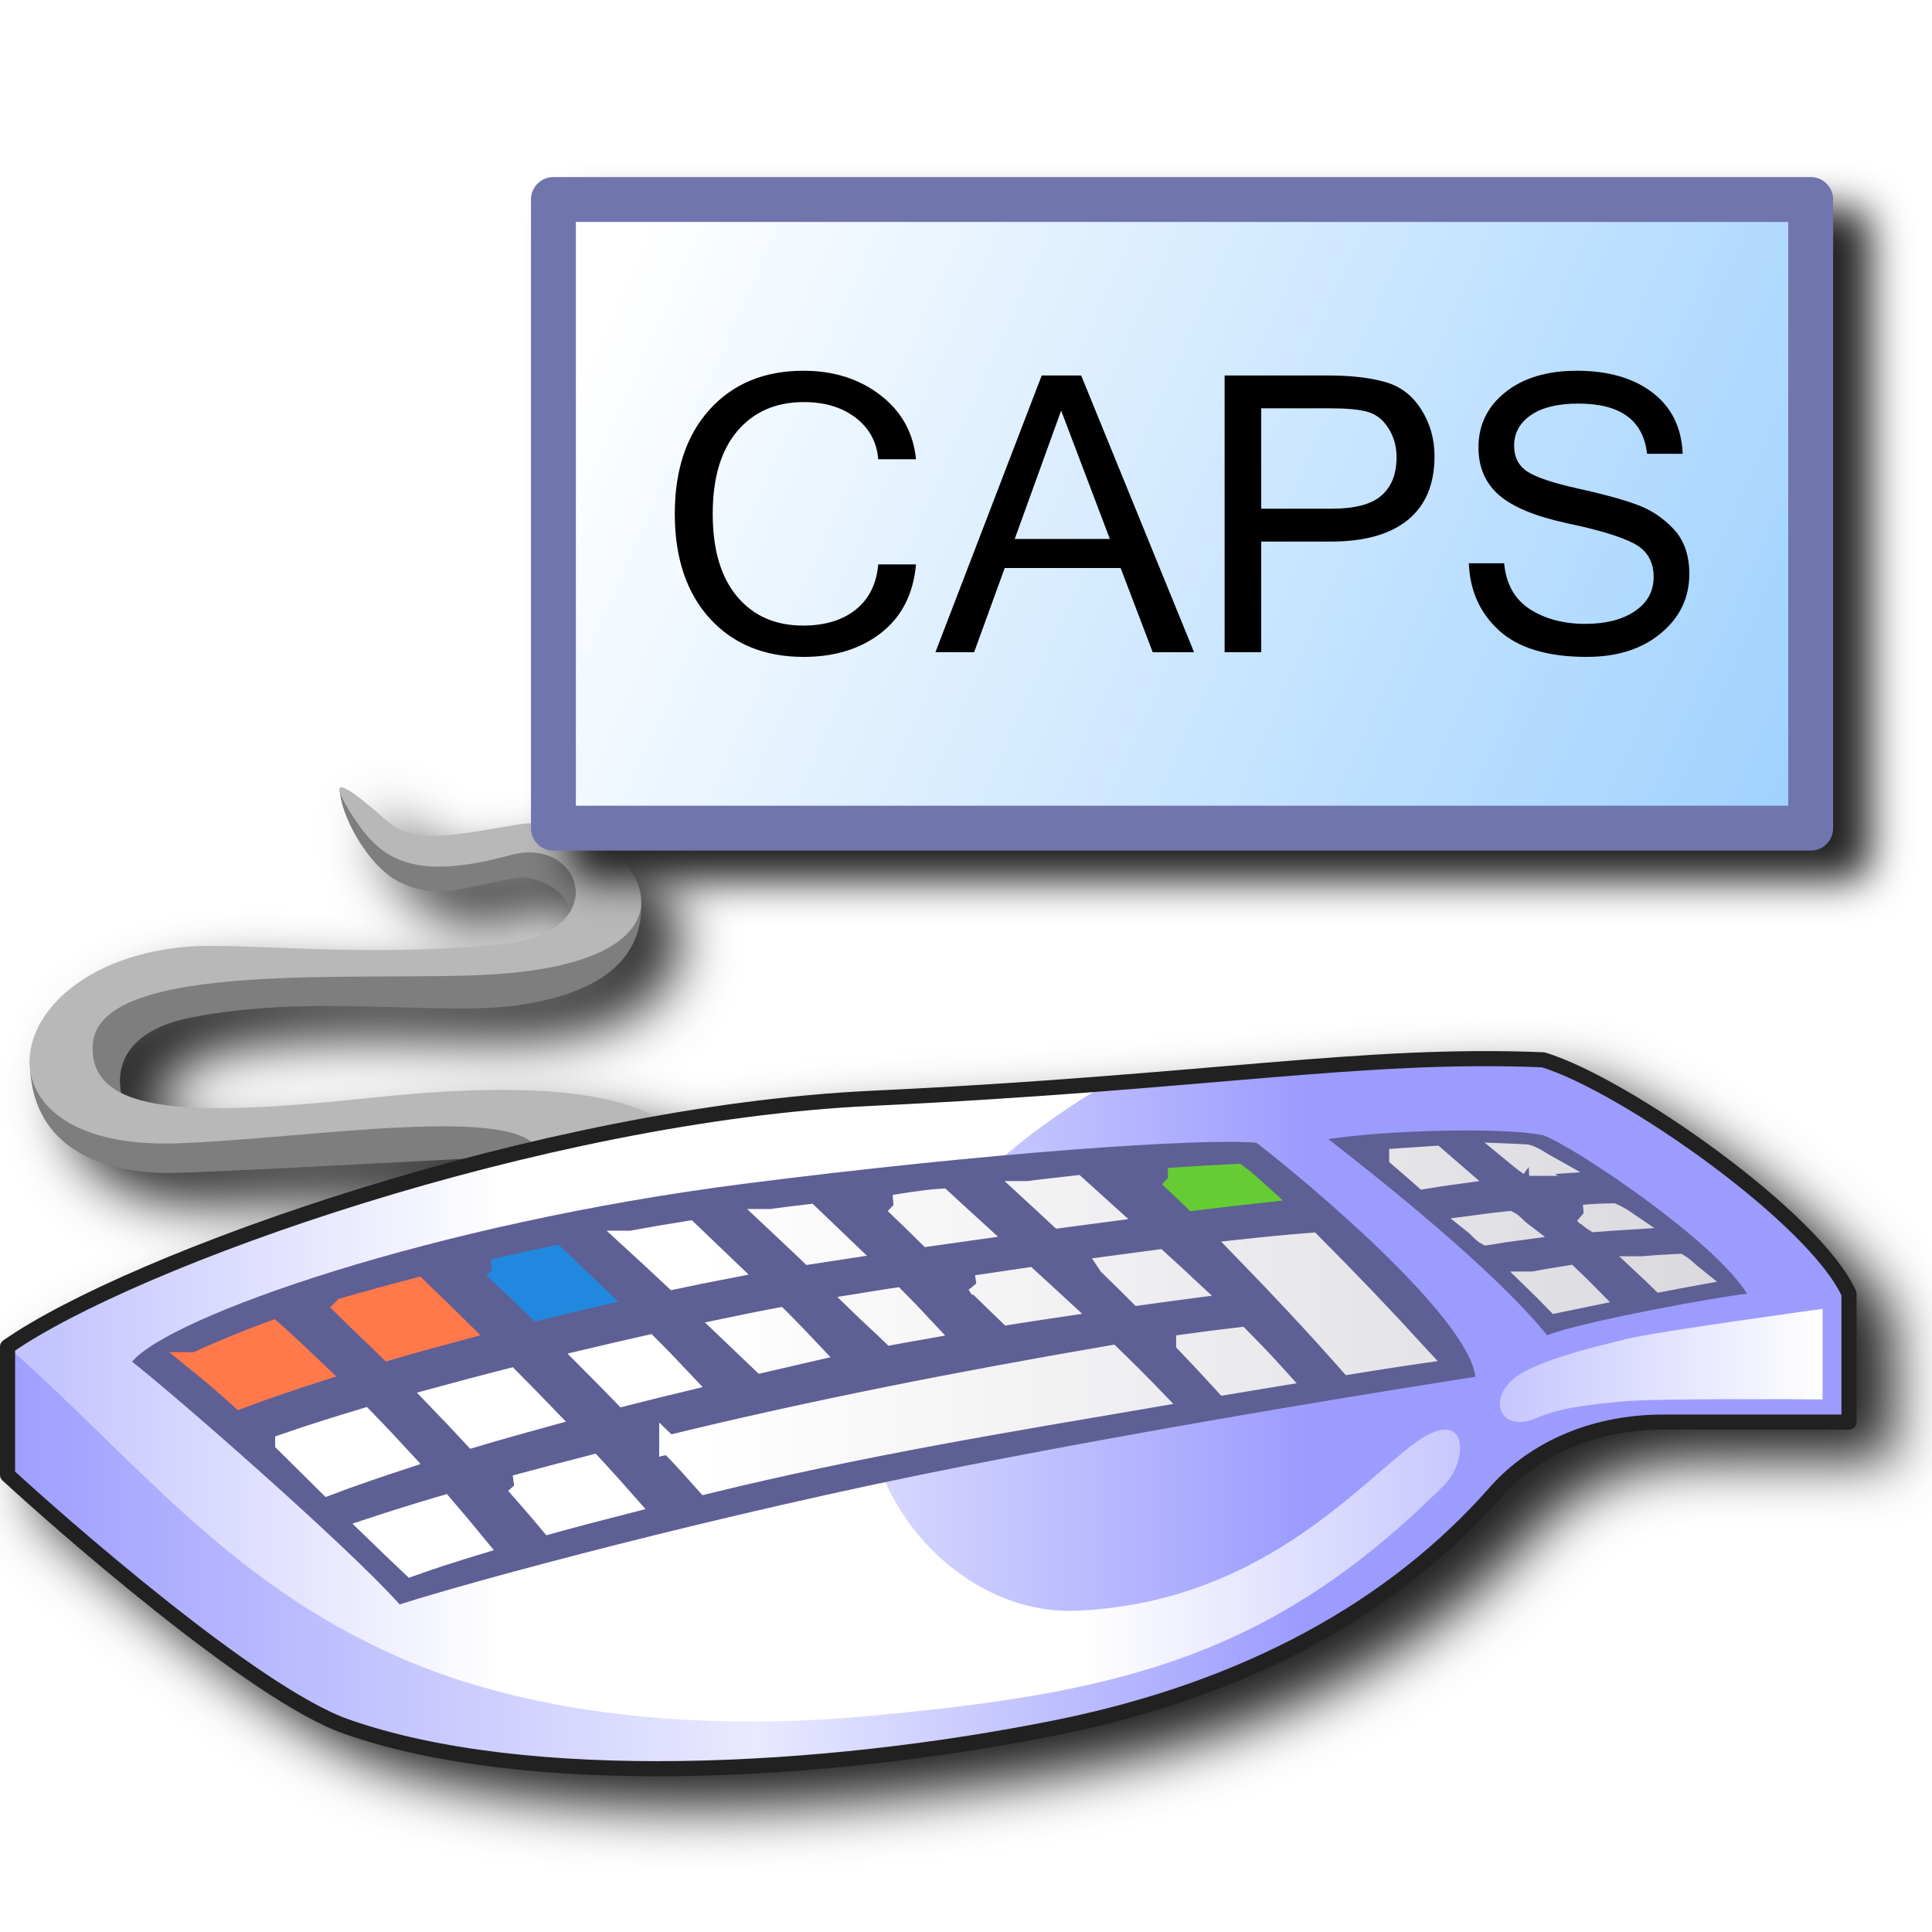
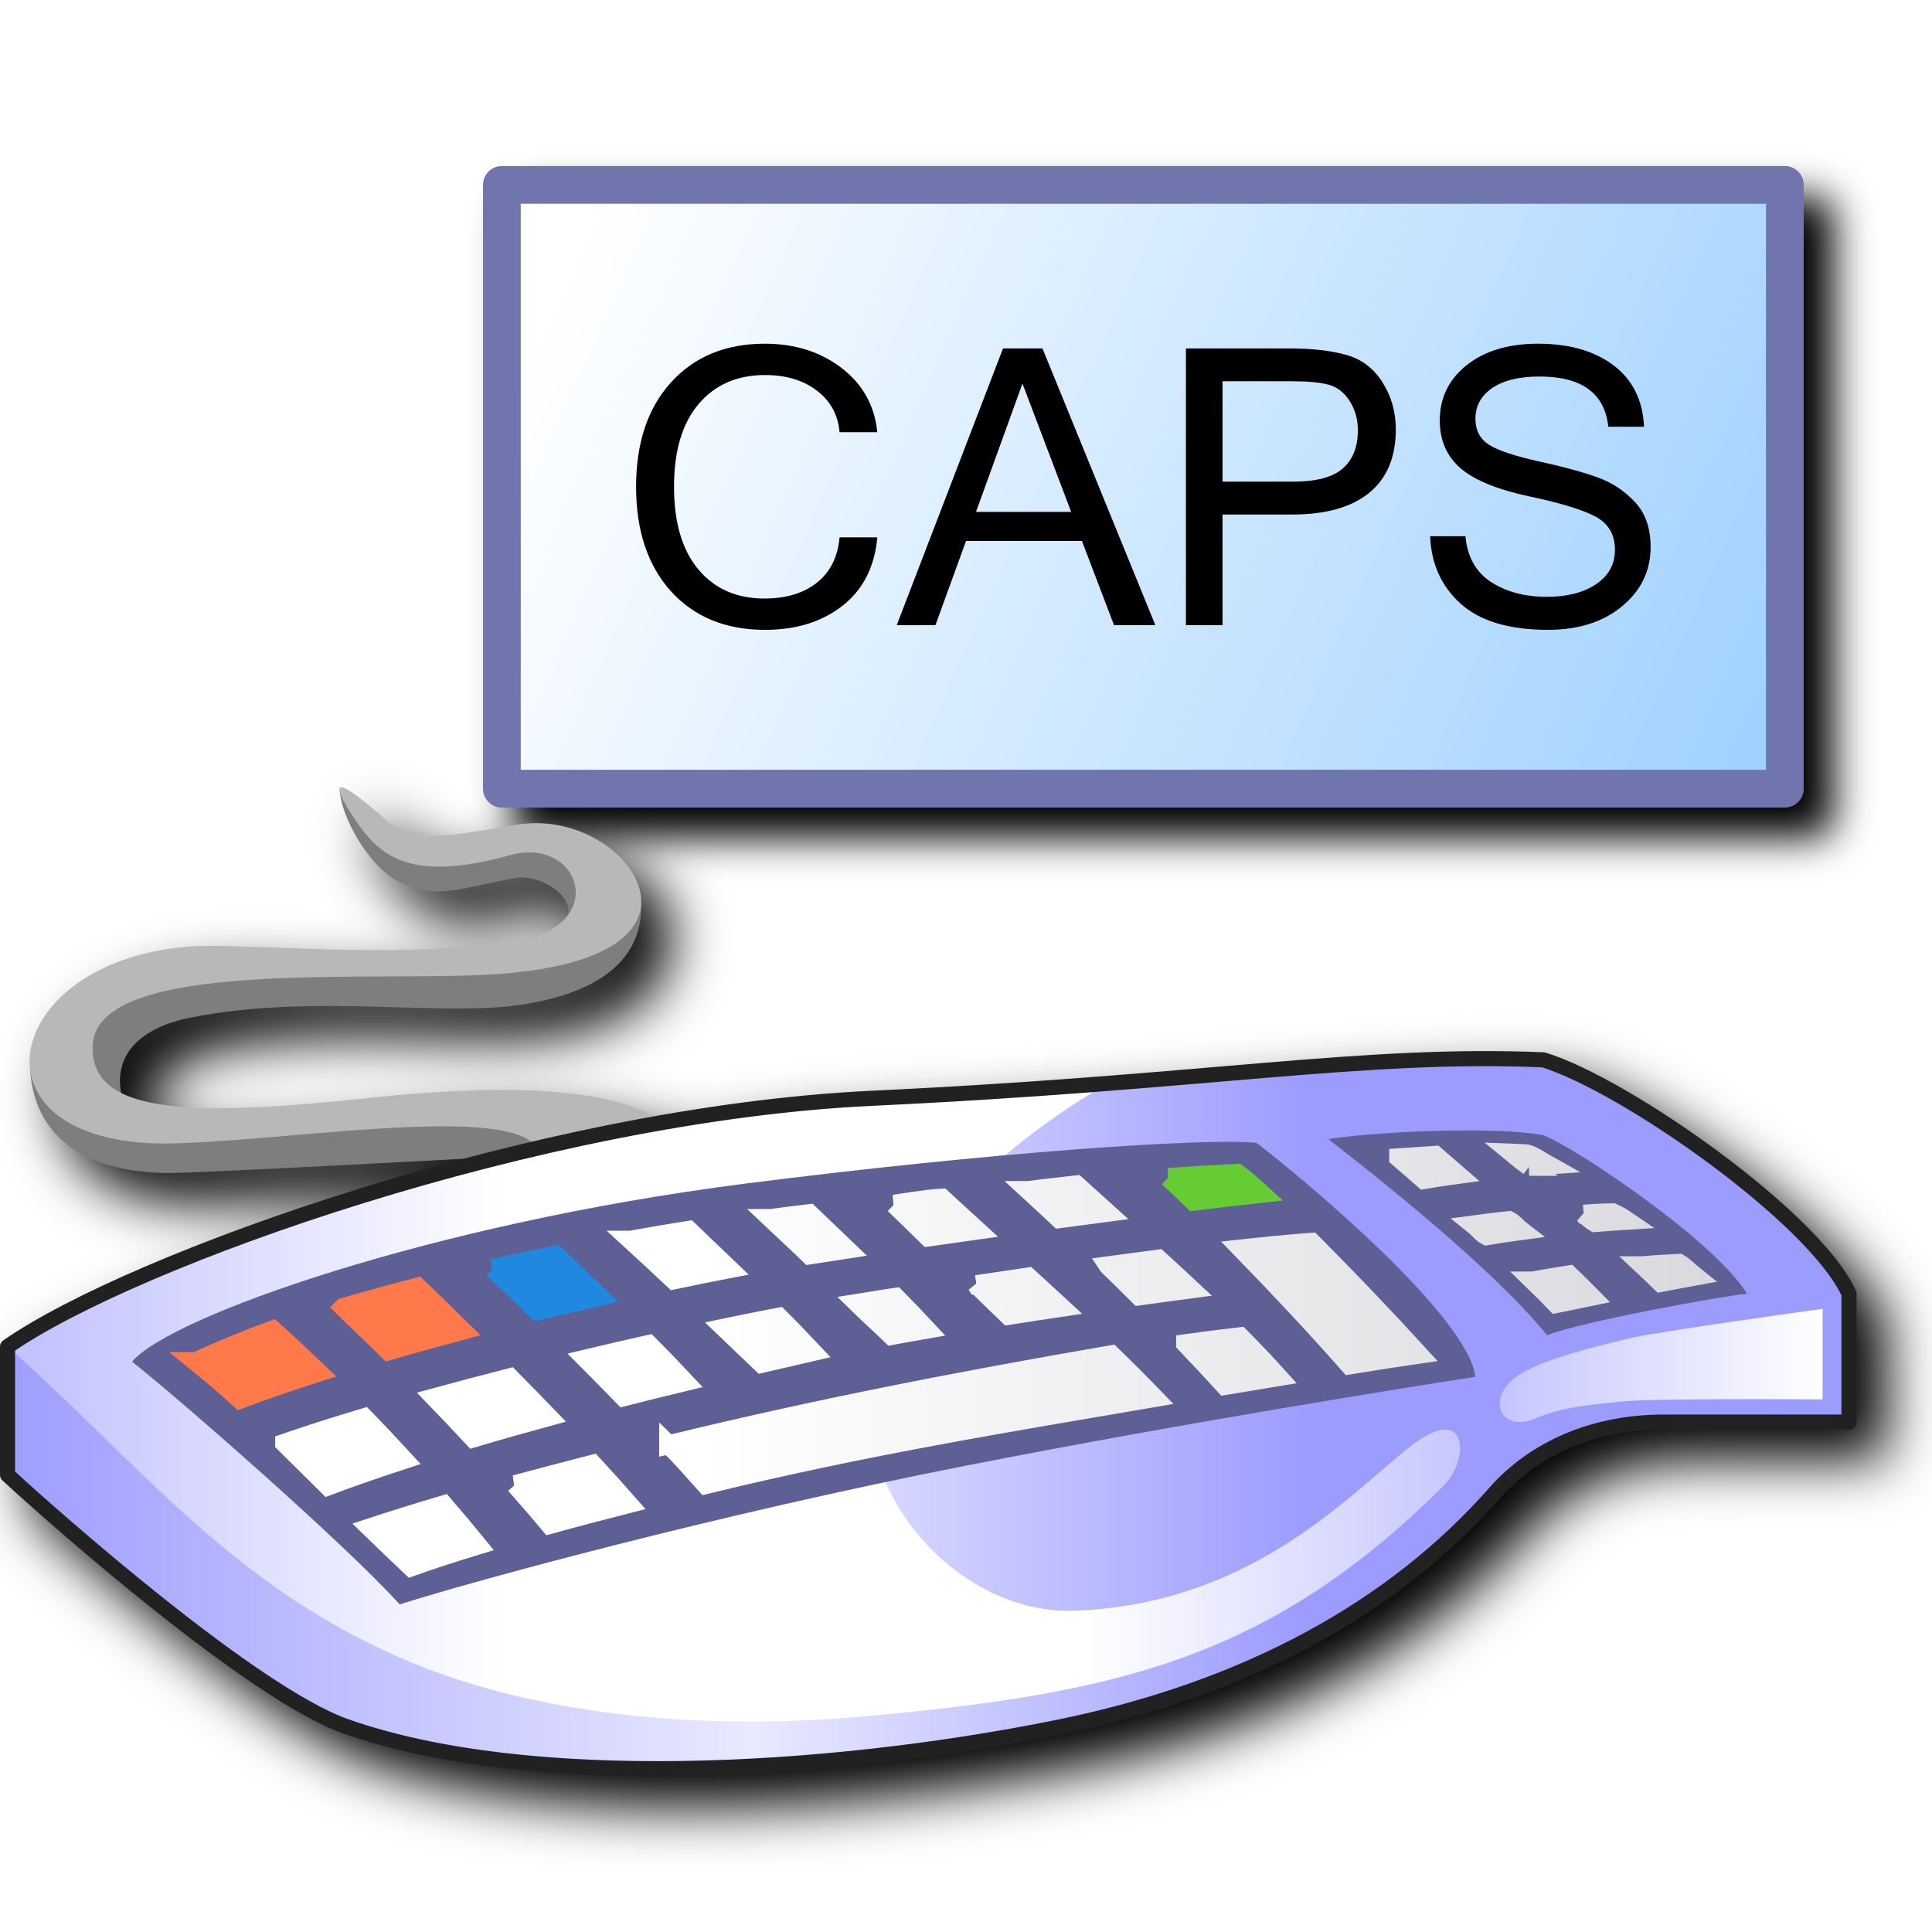
<svg xmlns="http://www.w3.org/2000/svg" xmlns:xlink="http://www.w3.org/1999/xlink" width="256" height="256" viewBox="0 0 256 256" version="1.1" id="svg8">
  <defs id="defs2">
    <linearGradient id="linearGradient31452">
      <stop style="stop-color:#a1d2ff;stop-opacity:1" offset="0" id="stop31448" />
      <stop style="stop-color:#ffffff;stop-opacity:1" offset="1" id="stop31450" />
    </linearGradient>
    <linearGradient id="linearGradient1207">
      <stop id="stop1203" offset="0" style="stop-color:#ffffff;stop-opacity:1" />
      <stop id="stop1205" offset="1" style="stop-color:#d9d9de;stop-opacity:1" />
    </linearGradient>
    <linearGradient id="linearGradient1177">
      <stop id="stop1173" offset="0" style="stop-color:#c3c3ff;stop-opacity:1" />
      <stop style="stop-color:#ffffff;stop-opacity:1" offset="0.26" id="stop1183" />
      <stop id="stop1201" offset="0.586" style="stop-color:#ffffff;stop-opacity:1" />
      <stop id="stop1199" offset="0.813" style="stop-color:#c3c3ff;stop-opacity:1" />
      <stop id="stop1175" offset="1" style="stop-color:#ffffff;stop-opacity:1" />
    </linearGradient>
    <linearGradient id="linearGradient1166">
      <stop id="stop1162" offset="0" style="stop-color:#9f9fff;stop-opacity:1" />
      <stop style="stop-color:#e9e9ff;stop-opacity:1" offset="0.4" id="stop1170" />
      <stop id="stop1217" offset="0.7" style="stop-color:#9c9cff;stop-opacity:1" />
      <stop id="stop1164" offset="1" style="stop-color:#9c9cff;stop-opacity:1" />
    </linearGradient>
    <linearGradient gradientUnits="userSpaceOnUse" y2="137.218" x2="261.068" y1="137.218" x1="17.527" id="linearGradient1168" xlink:href="#linearGradient1166" />
    <linearGradient gradientUnits="userSpaceOnUse" y2="136.339" x2="244" y1="136.339" x1="7.474" id="linearGradient1179" xlink:href="#linearGradient1177" />
    <linearGradient gradientTransform="translate(12.56771)" gradientUnits="userSpaceOnUse" y2="130.782" x2="229.576" y1="130.919" x1="94.996" id="linearGradient1209" xlink:href="#linearGradient1207" />
    <linearGradient gradientUnits="userSpaceOnUse" y2="130.782" x2="242.144" y1="130.919" x1="107.563" id="linearGradient1228" xlink:href="#linearGradient1207" />
-     <filter height="1.138" y="-0.069" width="1.074" x="-0.037" id="filter2665" style="color-interpolation-filters:sRGB">
-       <feGaussianBlur id="feGaussianBlur2667" stdDeviation="3.771" />
-     </filter>
    <linearGradient gradientTransform="matrix(5.0438815e-5,-0.00757308,-0.01201372,7.5053475e-4,-56.75039,33.69924)" gradientUnits="userSpaceOnUse" id="gradient4-5-3" spreadMethod="pad" x1="-819.2" x2="819.2">
      <stop offset="0.0" stop-color="#9999ff" id="stop210830-3-6" />
      <stop offset="1.0" stop-color="#666699" id="stop210832-5-7" />
    </linearGradient>
    <linearGradient gradientTransform="matrix(0.03606497,0.00208368,-0.00132339,-0.01034345,-47.80114,3.421483)" gradientUnits="userSpaceOnUse" id="gradient0-3-5" spreadMethod="pad" x1="-819.2" x2="819.2">
      <stop offset="0.0" stop-color="#cccccc" id="stop210806-6-3" />
      <stop offset="1.0" stop-color="#ffffff" id="stop210808-7-5" />
    </linearGradient>
    <linearGradient gradientTransform="matrix(0.00735177,0.00756672,0.00517651,-0.00586927,-54.56287,28.25959)" gradientUnits="userSpaceOnUse" id="gradient1-6-6" spreadMethod="pad" x1="-819.2" x2="819.2">
      <stop offset="0.0" stop-color="#ffffff" id="stop210811-2-2" />
      <stop offset="0.424" stop-color="#ccccff" id="stop210813-9-9" />
      <stop offset="1.0" stop-color="#9999cc" id="stop210815-1-1" />
    </linearGradient>
    <linearGradient gradientTransform="matrix(0.00540906,-2.8934404e-4,-5.8748674e-5,-0.00210673,-54.53643,25.89655)" gradientUnits="userSpaceOnUse" id="gradient2-2-2" spreadMethod="pad" x1="-819.2" x2="819.2">
      <stop offset="0.0" stop-color="#ffffff" id="stop210818-7-7" />
      <stop offset="1.0" stop-color="#ccccff" id="stop210820-0-0" />
    </linearGradient>
    <linearGradient gradientTransform="matrix(4.5239205e-4,-0.00364456,-0.00130967,-5.5815783e-5,-51.88014,35.88726)" gradientUnits="userSpaceOnUse" id="gradient3-9-9" spreadMethod="pad" x1="-819.2" x2="819.2">
      <stop offset="0.0" stop-color="#ffcc66" id="stop210823-3-3" />
      <stop offset="0.749" stop-color="#ffff99" id="stop210825-6-6" />
      <stop offset="1.0" stop-color="#9999ff" id="stop210827-0-0" />
    </linearGradient>
    <linearGradient gradientTransform="matrix(0.00450232,0.00472216,0.00273049,-0.00307711,-55.5592,28.40279)" gradientUnits="userSpaceOnUse" id="gradient5-6-6" spreadMethod="pad" x1="-819.2" x2="819.2">
      <stop offset="0.0" stop-color="#9999cc" id="stop210835-2-2" />
      <stop offset="0.235" stop-color="#9999cc" id="stop210837-6-6" />
      <stop offset="1.0" stop-color="#6666cc" id="stop210839-1-1" />
    </linearGradient>
    <linearGradient gradientTransform="matrix(0.00677552,-4.0439731e-4,5.4838153e-5,-0.00244847,-55.44586,27.77635)" gradientUnits="userSpaceOnUse" id="gradient6-8-8" spreadMethod="pad" x1="-819.2" x2="819.2">
      <stop offset="0.0" stop-color="#ffffff" id="stop210842-7-7" />
      <stop offset="1.0" stop-color="#ccccff" id="stop210844-9-9" />
    </linearGradient>
    <linearGradient gradientTransform="matrix(0.00170576,-0.00284847,-0.00170918,-0.00113734,-53.07158,40.89901)" gradientUnits="userSpaceOnUse" id="gradient7-2-2" spreadMethod="pad" x1="-819.2" x2="819.2">
      <stop offset="0.0" stop-color="#ffff99" id="stop210847-0-0" />
      <stop offset="0.447" stop-color="#ffcc66" id="stop210849-2-2" />
      <stop offset="1.0" stop-color="#996600" id="stop210851-3-3" />
    </linearGradient>
    <linearGradient gradientTransform="matrix(0.00364749,0.00386879,0.00216157,-0.00250722,-54.82088,26.18149)" gradientUnits="userSpaceOnUse" id="gradient8-7-7" spreadMethod="pad" x1="-819.2" x2="819.2">
      <stop offset="0.0" stop-color="#9999cc" id="stop210854-5-5" />
      <stop offset="0.235" stop-color="#9999cc" id="stop210856-9-9" />
      <stop offset="1.0" stop-color="#6666cc" id="stop210858-2-2" />
    </linearGradient>
    <linearGradient gradientTransform="matrix(3.9559864e-4,-0.00347369,-0.00204994,-1.1212038e-4,-62.47328,33.22016)" gradientUnits="userSpaceOnUse" id="gradient9-2-2" spreadMethod="pad" x1="-819.2" x2="819.2">
      <stop offset="0.0" stop-color="#ffcc66" id="stop210861-8-8" />
      <stop offset="0.749" stop-color="#ffff99" id="stop210863-9-9" />
      <stop offset="1.0" stop-color="#9999ff" id="stop210865-7-7" />
    </linearGradient>
    <linearGradient gradientTransform="matrix(-5.9726305e-5,-0.00324554,-0.00193586,1.1554209e-4,-63.92103,38.14673)" gradientUnits="userSpaceOnUse" id="gradient10-3-3" spreadMethod="pad" x1="-819.2" x2="819.2">
      <stop offset="0.0" stop-color="#ffff99" id="stop210868-6-6" />
      <stop offset="0.447" stop-color="#ffcc66" id="stop210870-1-1" />
      <stop offset="1.0" stop-color="#996600" id="stop210872-2-2" />
    </linearGradient>
-     <linearGradient xlink:href="#linearGradient31452" id="linearGradient31454" x1="254.71" y1="126.08" x2="125.27" y2="68.308" gradientUnits="userSpaceOnUse" gradientTransform="matrix(1.189972,0,0,1.189972,-50.31445,-45.52254)" />
-     <filter style="color-interpolation-filters:sRGB" id="filter57789" x="-0.036" y="-0.07" width="1.073" height="1.141">
-       <feGaussianBlur stdDeviation="2.618" id="feGaussianBlur57791" />
+     <linearGradient xlink:href="#linearGradient31452" id="linearGradient31454" x1="254.71" y1="126.08" x2="125.27" y2="68.308" gradientUnits="userSpaceOnUse" gradientTransform="matrix(1.189972,0,0,1.189972,-61.29778,-47.45806)" />
+     <filter style="color-interpolation-filters:sRGB" id="filter2177" x="-0.036" y="-0.073" width="1.071" height="1.147">
+       <feGaussianBlur stdDeviation="2.6" id="feGaussianBlur2179" />
+     </filter>
+     <filter style="color-interpolation-filters:sRGB" id="filter2181" x="-0.037" y="-0.069" width="1.074" height="1.138">
+       <feGaussianBlur stdDeviation="3.771" id="feGaussianBlur2183" />
    </filter>
  </defs>
  <g id="layer1" transform="translate(-12.56771)">
-     <path d="m 62.718,108.326 c -0.221,0.043 -0.24,0.303 -0.1,0.734 0.347,3.465 3.856,9.818 7.863,11.803 5.077,2.514 8.566,0.649 15.488,-0.555 2.492,-0.433 7.162,1.693 6.92,4.832 -1.346,1.901 -4.171,3.511 -8.932,3.99 -17.89,1.8 -34.391,-0.248 -41.391,0.301 -14.022,1.1 -21.674,9.15 -21.02,16.023 0.479,10.232 8.812,13.977 18.52,13.977 3.782,0 35.314,-1.696 38.93,-1.891 -4.707,1.246 -9.322,2.569 -13.777,3.949 -21.135,6.548 -38.77,14.229 -47.225,20.121 a 1,1 0 0 0 -0.428,0.82 v 17 a 1,1 0 0 0 0.32,0.734 c 3.272,3.02 11.424,10.276 20.314,17.338 8.89,7.062 18.414,13.917 24.842,16.186 24.401,8.611 63.705,6.434 94.617,0.221 25.63,-5.151 45.283,-16.146 58.768,-31.475 4.299,-4.887 11.514,-9.004 21.639,-9.004 h 24.5 a 1,1 0 0 0 1,-1 v -17 a 1,1 0 0 0 -0.088,-0.41 c -2.445,-5.433 -9.897,-12.256 -18.152,-18.379 -8.255,-6.123 -17.233,-11.399 -22.965,-13.166 a 1,1 0 0 0 -0.254,-0.045 c -24.134,-1.006 -44.634,3.003 -89.004,5.096 -9.353,0.441 -19.135,1.658 -28.906,3.402 -6.793,-3.767 -19.92,-4.329 -37.131,-2.498 -16.043,1.707 -27.78,2.246 -33.438,-0.607 -0.844,-4.421 1.639,-8.499 9.275,-10.006 16.569,-3.269 33.613,0.034 44.24,-1.762 7.888,-1.333 15.422,-4.625 15.422,-13.125 l -0.061,0.014 c 0.015,-0.179 0.035,-0.357 0.033,-0.535 -0.071,-5.541 -7.986,-11.579 -16.586,-10.117 -9.879,1.679 -13.721,2.488 -17.416,-0.781 -3.471,-3.071 -5.263,-4.294 -5.82,-4.186 z" style="fill:#212121;fill-opacity:1;stroke:none;stroke-width:1px;stroke-linecap:butt;stroke-linejoin:miter;stroke-opacity:1;filter:url(#filter2665)" id="path2579" />
+     <path id="path1897" style="color:#000000;fill:#000000;fill-opacity:1;fill-rule:evenodd;stroke-width:5;stroke-linecap:round;stroke-linejoin:round;-inkscape-stroke:none;filter:url(#filter2177)" d="m 83.068,26 a 2.5,2.5 0 0 0 -2.5,2.5 v 80 a 2.5,2.5 0 0 0 2.5,2.5 H 253.068 a 2.5,2.5 0 0 0 2.5,-2.5 v -80 a 2.5,2.5 0 0 0 -2.5,-2.5 z" />
+     <path d="m 61.718,108.326 c -0.221,0.043 -0.24,0.303 -0.1,0.734 0.347,3.465 3.856,9.818 7.863,11.803 5.077,2.514 8.566,0.649 15.488,-0.555 2.492,-0.433 7.162,1.693 6.92,4.832 -1.346,1.901 -4.171,3.511 -8.932,3.99 -17.89,1.8 -34.391,-0.248 -41.391,0.301 -14.022,1.1 -21.674,9.15 -21.02,16.023 0.479,10.232 8.812,13.977 18.52,13.977 3.782,0 35.314,-1.696 38.93,-1.891 -4.707,1.246 -9.322,2.569 -13.777,3.949 -21.135,6.548 -38.77,14.229 -47.225,20.121 a 1,1 0 0 0 -0.428,0.82 v 17 a 1,1 0 0 0 0.32,0.734 c 3.272,3.02 11.424,10.276 20.314,17.338 8.89,7.062 18.414,13.917 24.842,16.186 24.401,8.611 63.705,6.434 94.617,0.221 25.63,-5.151 45.283,-16.146 58.768,-31.475 4.299,-4.887 11.514,-9.004 21.639,-9.004 h 24.5 a 1,1 0 0 0 1,-1 v -17 a 1,1 0 0 0 -0.088,-0.41 c -2.445,-5.433 -9.897,-12.256 -18.152,-18.379 -8.255,-6.123 -17.233,-11.399 -22.965,-13.166 a 1,1 0 0 0 -0.254,-0.045 c -24.134,-1.006 -44.634,3.003 -89.004,5.096 -9.353,0.441 -19.135,1.658 -28.906,3.402 -6.793,-3.767 -19.92,-4.329 -37.131,-2.498 -16.043,1.707 -27.78,2.246 -33.438,-0.607 -0.844,-4.421 1.639,-8.499 9.275,-10.006 16.569,-3.269 33.613,0.034 44.24,-1.762 7.888,-1.333 15.422,-4.625 15.422,-13.125 l -0.061,0.014 c 0.015,-0.179 0.035,-0.357 0.033,-0.535 -0.071,-5.541 -7.986,-11.579 -16.586,-10.117 -9.879,1.679 -13.721,2.488 -17.416,-0.781 -3.471,-3.071 -5.263,-4.294 -5.82,-4.186 z" style="fill:#000000;fill-opacity:1;stroke:none;stroke-width:1px;stroke-linecap:butt;stroke-linejoin:miter;stroke-opacity:1;filter:url(#filter2181)" id="path2579" />
    <g transform="translate(-2.5,49.43161)" id="g2577">
      <path style="opacity:1;fill:#7e7e7e;fill-opacity:1;stroke:none;stroke-width:1px;stroke-linecap:butt;stroke-linejoin:miter;stroke-opacity:1" d="M 19.025,91.083 C 19.025,102.028 27.568,106 37.568,106 c 4,0 41,-2 41,-2 l 8,-1.5 3.5,-2.5 -13.5,-2 -18,1 -24,2 z" id="path1160" />
      <path style="opacity:1;fill:#7e7e7e;fill-opacity:1;stroke:none;stroke-width:1px;stroke-linecap:butt;stroke-linejoin:miter;stroke-opacity:1" d="M 31.568,97 C 29.751,91.99 31.85,87.074 40.406,85.386 56.975,82.118 74.019,85.421 84.647,83.625 92.535,82.292 100.068,79 100.068,70.5 l -6.5,1.5 -8,5.5 -22,0.5 h -26 l -14,8 2,9 z" id="path1158" />
      <path style="fill:url(#linearGradient1168);fill-opacity:1;stroke:none;stroke-width:2;stroke-linecap:butt;stroke-linejoin:round;stroke-miterlimit:4;stroke-dasharray:none;stroke-opacity:1" d="m 16.068,129 c 16.5,-11.5 70.5,-30.826 114.585,-32.905 C 175.068,94 195.568,90 219.568,91 c 10.938,3.372 36,21 40.5,31 v 17 h -24.5 c -10.397,0 -17.907,4.247 -22.39,9.343 -13.323,15.145 -32.756,26.039 -58.213,31.156 C 132.568,184 84.508,187.653 60.878,179.314 48.652,175 22.568,152 16.068,146 Z" id="path927" />
      <path id="path1140" style="opacity:1;fill:url(#linearGradient1179);fill-opacity:1;stroke:none;stroke-width:1px;stroke-linecap:butt;stroke-linejoin:miter;stroke-opacity:1" d="m 149.5,94 -22,1.5 -23.5,2 -21,3 -11.5,2.5 -17,5 -20.5,7 -20,8 -10.5,6 c 17,15 29,31 51.5,41 21.673,9.632 47.423,9.325 62,8 33,-3 53.64,-7.423 76.902,-30.686 3.314,-3.314 3.336,-11.584 -5.164,-4.584 C 180.238,149.73 167.5,163.1 145,164 130.415,164.583 116.387,150.102 117.521,134.221 118.895,114.999 137.5,100.928 149.5,94 Z m 94.5,30 c 0,0 -22,3 -26,4 -3.911,0.978 -9.113,2.156 -13.133,4.115 -5.867,2.86 -4.005,8.587 1.133,6.385 3.5,-1.5 7.013,-1.752 11.02,-2.197 C 221.52,135.803 244,136 244,136 Z" transform="translate(12.56771)" />
      <path style="opacity:1;fill:#5e5f94;fill-opacity:1;stroke:none;stroke-width:1px;stroke-linecap:butt;stroke-linejoin:miter;stroke-opacity:1" d="m 32.568,131 c 5.651,4.414 28.443,24.325 35.455,32.162 9.598,-3.071 42.238,-11.948 74.841,-18.347 30.104,-5.909 59.905,-10.597 67.704,-11.815 -1,-8 -22.316,-25.858 -29,-31 -6.977,-0.687 -35.854,1.316 -68.034,5.441 C 72.413,112.712 37.568,125 32.568,131 Z" id="path1154" />
      <path style="opacity:1;mix-blend-mode:normal;fill:#5e5f94;fill-opacity:1;stroke:none;stroke-width:1px;stroke-linecap:butt;stroke-linejoin:miter;stroke-opacity:1" d="m 191.068,101.5 c 5.675,4.413 21.725,16.991 29,26 4.354,-1.767 23.074,-5.191 26.5,-5.5 -4.411,-7.144 -23.077,-19.578 -27,-21 -5.327,-1.119 -20.796,-0.658 -28.5,0.5 z" id="path1144" />
      <path id="path1000" style="opacity:1;fill:url(#linearGradient1209);fill-opacity:1;stroke:url(#linearGradient1228);stroke-width:2.5;stroke-linecap:round;stroke-linejoin:miter;stroke-miterlimit:4;stroke-dasharray:none;stroke-opacity:1" d="m 217.691,105.126 c 0.824,-0.072 1.647,-0.145 2.473,-0.198 -0.913,-0.508 -1.785,-1.202 -2.795,-1.468 -0.647,-0.05 -1.295,-0.066 -1.943,-0.093 0.743,0.617 1.569,1.243 2.266,1.759 z m -17.299,-1.155 c 1.123,0.957 2.237,1.924 3.34,2.904 1.482,-0.257 2.97,-0.477 4.461,-0.678 -0.98,-0.854 -1.969,-1.697 -2.953,-2.547 -1.651,0.103 -3.317,0.211 -4.848,0.32 z m -49.023,4.339 c 1.329,1.226 2.741,2.512 4.058,3.751 2.1,-0.28 4.198,-0.567 6.299,-0.84 -1.351,-1.212 -2.689,-2.438 -4.035,-3.656 -1.952,0.227 -5.548,0.612 -6.321,0.745 z m -17.808,1.822 c 1.479,1.402 3.026,2.932 4.481,4.359 2.152,-0.307 4.302,-0.62 6.455,-0.918 -1.552,-1.411 -3.088,-2.839 -4.633,-4.258 -1.912,0.091 -5.877,0.743 -6.304,0.817 z m -16.358,1.889 c 1.445,1.372 3.71,3.441 5.133,4.837 1.635,-0.254 3.268,-0.515 4.904,-0.76 -1.642,-1.58 -3.295,-3.149 -4.941,-4.725 -1.702,0.188 -3.398,0.428 -5.095,0.648 z m 107.716,-0.571 c 0.452,0.326 1.008,0.855 1.461,1.12 1.388,-0.108 2.786,-0.21 4.18,-0.296 -0.577,-0.392 -0.973,-0.651 -1.793,-1.012 -1.286,0.013 -2.586,0.08 -3.847,0.189 z m -14.578,1.404 c 0.575,0.46 1.081,1.147 1.698,1.466 1.526,-0.259 3.057,-0.485 4.591,-0.689 -0.544,-0.416 -1.017,-1.052 -1.603,-1.337 -1.58,0.163 -3.238,0.361 -4.686,0.56 z m -111.672,2.037 c 1.909,1.743 3.792,3.513 5.68,5.279 2.432,-0.516 4.869,-1.011 7.311,-1.479 -1.779,-1.703 -3.559,-3.406 -5.338,-5.109 -2.59,0.412 -5.389,0.895 -7.652,1.309 z m 80.883,1.156 c 4.884,5.028 9.69,10.133 14.324,15.393 3.054,-0.488 6.108,-0.978 9.17,-1.418 -4.62,-5.056 -9.36,-10.002 -14.193,-14.854 -3.181,0.234 -6.549,0.58 -9.301,0.879 z m -17.643,2.23 c 1.373,1.329 2.733,2.671 4.084,4.021 2.289,-0.312 4.575,-0.64 6.865,-0.938 -1.425,-1.334 -2.862,-2.655 -4.307,-3.967 -2.384,0.311 -4.468,0.586 -6.643,0.883 z m 70.869,5e-5 c 0.788,0.739 1.582,1.472 2.348,2.234 1.503,-0.295 3.01,-0.567 4.518,-0.842 -0.7,-0.554 -1.344,-1.282 -2.098,-1.709 -1.645,0.07 -3.355,0.18 -4.767,0.317 z m -14.535,2.023 c 1.017,0.989 2.026,1.987 3.008,3.012 1.547,-0.326 3.094,-0.65 4.645,-0.963 -0.956,-0.971 -1.928,-1.927 -2.916,-2.865 -1.597,0.249 -3.279,0.529 -4.736,0.816 z m -73.791,0.484 c 1.4,1.374 2.818,2.729 4.227,4.094 2.339,-0.362 4.676,-0.739 7.018,-1.082 -1.458,-1.351 -2.931,-2.685 -4.396,-4.027 -2.461,0.36 -4.606,0.677 -6.848,1.016 z m -15.778,2.484 c 1.222,1.199 3.301,3.078 4.526,4.274 1.542,-0.28 3.08,-0.577 4.625,-0.842 -1.337,-1.435 -2.691,-2.855 -4.072,-4.248 -1.698,0.24 -3.385,0.549 -5.079,0.816 z m -12.513,2.229 c -1.703,0.34 -3.406,0.678 -5.105,1.035 1.642,1.568 3.284,3.135 4.926,4.703 2.245,-0.519 4.491,-1.038 6.736,-1.557 -1.459,-1.551 -2.936,-3.084 -4.445,-4.586 -0.704,0.135 -1.408,0.27 -2.111,0.404 z m 56,3.104 c 1.753,1.836 3.489,3.688 5.199,5.564 2.353,-0.392 4.706,-0.788 7.061,-1.172 -1.633,-1.813 -3.322,-3.576 -5.039,-5.309 -2.42,0.276 -5.037,0.611 -7.221,0.916 z M 92.724,130.625 c 1.663,1.668 3.317,3.346 4.957,5.037 2.698,-0.687 5.4,-1.358 8.107,-2.008 -1.57,-1.67 -3.151,-3.33 -4.777,-4.945 -2.777,0.624 -5.782,1.319 -8.287,1.916 z m 10.939,11.374 c 1.75,1.689 3.466,3.696 4.908,5.296 20.745,-5.086 39.983,-8.202 59.438,-11.531 -1.863,-1.932 -3.765,-3.825 -5.693,-5.691 -20.465,3.526 -39.865,7.323 -58.653,11.927 z m -30.988,-6.247 c 1.713,1.773 3.414,3.559 5.09,5.367 3.298,-0.984 6.612,-1.915 9.932,-2.824 -1.674,-1.737 -3.359,-3.465 -5.061,-5.176 -3.34,0.854 -6.951,1.808 -9.961,2.633 z m -19.898,6.039 c 1.909,1.901 3.826,3.795 5.742,5.689 3.32,-1.255 6.681,-2.398 10.053,-3.506 -1.726,-1.875 -3.471,-3.733 -5.252,-5.557 -3.55,1.063 -7.361,2.266 -10.543,3.373 z m 30.561,5.492 c 1.541,1.748 3.07,3.505 4.562,5.295 3.462,-0.955 6.937,-1.863 10.416,-2.752 -1.553,-1.766 -3.121,-3.52 -4.717,-5.248 -3.437,0.884 -7.156,1.861 -10.262,2.705 z m -19.217,5.713 c 1.798,1.741 3.59,3.489 5.416,5.201 2.91,-1.044 5.86,-1.975 8.818,-2.875 -1.477,-1.805 -2.969,-3.597 -4.492,-5.363 -3.276,0.965 -6.8,2.064 -9.742,3.037 z" />
      <path style="fill:#7e7e7e;fill-opacity:1;stroke:none;stroke-width:1px;stroke-linecap:butt;stroke-linejoin:miter;stroke-opacity:1" d="m 60.084,55.093 c 0,3.302 3.676,10.248 7.898,12.339 5.077,2.514 8.567,0.65 15.489,-0.554 2.702,-0.47 7.977,2.065 6.762,5.642 l 5.208,-0.084 -3.403,-9.984 -13.273,-0.785 -8.564,1.73 z" id="path1219" />
      <path style="opacity:1;fill:#b8b8b8;fill-opacity:1;stroke:none;stroke-width:1px;stroke-linecap:butt;stroke-linejoin:miter;stroke-opacity:1" d="m 86.568,103.5 c -1.5,-7 -31,-1.992 -48.104,-1.431 C 10.068,103 14.568,78 40.068,76 c 7,-0.549 23.5,1.5 41.39,-0.3 15.11,-1.52 10.764,-14.447 1.27,-11.832 -13.583,3.741 -17.499,0.112 -20.926,-5.17 -2.926,-4.511 -2.706,-5.76 4.236,0.383 3.695,3.269 7.538,2.46 17.417,0.781 8.6,-1.462 16.513,4.577 16.585,10.118 0.055,4.242 -4.687,8.757 -19.657,9.698 C 63.929,80.712 28.034,77.513 27.358,88.993 26.799,98.5 41.068,98.5 64.568,96 82.529,94.089 96.061,94.775 102.568,99" id="path1156" />
      <path id="path1181" d="m 16.068,129 c 16.5,-11.5 70.5,-30.826 114.585,-32.905 C 175.068,94 195.568,90 219.568,91 c 10.938,3.372 36,21 40.5,31 v 17 h -24.5 c -10.397,0 -17.907,4.247 -22.39,9.343 -13.323,15.145 -32.756,26.039 -58.213,31.156 -30.794,6.189 -70.057,8.295 -94.087,-0.184 C 48.652,175 22.568,152 16.068,146 Z" style="fill:none;fill-opacity:1;stroke:#212121;stroke-width:2;stroke-linecap:butt;stroke-linejoin:round;stroke-miterlimit:4;stroke-dasharray:none;stroke-opacity:1" />
      <path id="path1211" style="opacity:1;fill:#ff794b;fill-opacity:1;stroke:#ff794b;stroke-width:2.5;stroke-linecap:butt;stroke-linejoin:miter;stroke-miterlimit:4;stroke-dasharray:none;stroke-opacity:1" d="m 60.581,123.799 c 1.99,1.975 4.205,4.04 5.961,5.771 3.245,-0.948 6.505,-1.839 9.77,-2.717 -1.957,-1.931 -3.939,-3.837 -5.914,-5.75 -3.299,0.851 -6.85,1.835 -9.816,2.695 z m -19.559,7.186 c 1.994,1.61 3.938,3.282 5.84,5 3.429,-1.291 6.902,-2.46 10.391,-3.58 -1.985,-1.903 -3.993,-3.782 -6.039,-5.619 -3.569,1.292 -7.232,2.816 -10.191,4.199 z" />
      <path id="path1213" style="opacity:1;fill:#2089df;fill-opacity:1;stroke:#2089df;stroke-width:2.5;stroke-linecap:butt;stroke-linejoin:miter;stroke-miterlimit:4;stroke-dasharray:none;stroke-opacity:1" d="m 80.384,118.664 c 1.989,1.858 3.962,3.734 5.914,5.631 2.715,-0.67 5.437,-1.311 8.162,-1.939 -1.919,-1.837 -3.843,-3.672 -5.766,-5.512 -2.815,0.585 -5.854,1.255 -8.311,1.82 z" />
      <path id="path1215" style="opacity:1;fill:#66cc33;fill-opacity:1;stroke:#66cc33;stroke-width:2.5;stroke-linecap:butt;stroke-linejoin:miter;stroke-miterlimit:4;stroke-dasharray:none;stroke-opacity:1" d="m 169.888,106.58 c 1.119,1.048 2.233,2.101 3.336,3.166 2.98,-0.364 5.959,-0.728 8.943,-1.049 -1.014,-0.923 -2.029,-1.852 -3.135,-2.666 -3.067,0.148 -6.348,0.347 -9.145,0.549 z" />
    </g>
-     <path id="path57634" style="color:#000000;fill:#212121;fill-opacity:1;fill-rule:evenodd;stroke-width:5.95;stroke-linecap:round;stroke-linejoin:round;-inkscape-stroke:none;filter:url(#filter57789)" d="m 90.897,27.461 a 2.975,2.975 0 0 0 -2.975,2.975 v 83.299 a 2.975,2.975 0 0 0 2.975,2.975 h 166.596 a 2.975,2.975 0 0 0 2.975,-2.975 V 30.436 A 2.975,2.975 0 0 0 257.492,27.461 Z" />
-     <g id="g57386" transform="translate(-4.153809)">
-       <rect style="fill:url(#linearGradient31454);fill-opacity:1;fill-rule:evenodd;stroke:#7075ad;stroke-width:5.95;stroke-linecap:round;stroke-linejoin:round;stroke-miterlimit:4;stroke-dasharray:none;stroke-opacity:1;stop-color:#000000" id="rect31314" width="166.596" height="83.298" x="90.051" y="26.436" />
-       <g aria-label="CAPS" id="text33149" style="font-weight:bold;font-size:51.221px;line-height:1.25;font-family:'Microsoft Sans Serif';-inkscape-font-specification:'Microsoft Sans Serif Bold';text-align:center;letter-spacing:0px;word-spacing:0px;text-anchor:middle;stroke-width:3.201">
+     <g id="g1867">
+       <rect style="fill:url(#linearGradient31454);fill-opacity:1;fill-rule:evenodd;stroke:#7075ad;stroke-width:5;stroke-linecap:round;stroke-linejoin:round;stroke-miterlimit:4;stroke-dasharray:none;stroke-opacity:1;stop-color:#000000" id="rect31314" width="170" height="80" x="79.068" y="24.5" />
+       <g aria-label="CAPS" id="text33149" style="font-weight:bold;font-size:51.221px;line-height:1.25;font-family:'Microsoft Sans Serif';-inkscape-font-specification:'Microsoft Sans Serif Bold';text-align:center;letter-spacing:0px;word-spacing:0px;text-anchor:middle;stroke-width:3.201" transform="translate(-9.281344,-3.584529)">
        <path d="m 123.191,87.042 q -7.778,0 -12.43,-5.102 -4.627,-5.127 -4.627,-13.856 0,-8.729 4.627,-13.831 4.652,-5.127 12.43,-5.127 5.977,0 10.179,3.226 4.202,3.226 4.727,8.504 h -5.002 q -0.3,-3.476 -3.026,-5.527 -2.701,-2.051 -6.828,-2.051 -5.577,0 -8.829,3.852 -3.251,3.827 -3.251,10.955 0,7.103 3.226,10.955 3.226,3.852 8.754,3.852 4.302,0 6.953,-2.101 2.651,-2.101 3.001,-6.002 h 5.002 q -0.525,5.852 -4.602,9.054 -4.077,3.201 -10.304,3.201 z" style="font-weight:normal;-inkscape-font-specification:'Microsoft Sans Serif'" id="path1009" />
        <path d="m 163.783,71.411 -6.453,-17.007 -6.153,17.007 z m 11.155,15.006 h -5.477 l -4.252,-11.155 h -15.356 l -4.052,11.155 h -5.127 l 14.081,-36.665 h 5.227 z" style="font-weight:normal;-inkscape-font-specification:'Microsoft Sans Serif'" id="path1011" />
        <path d="m 178.989,49.752 h 13.681 q 4.502,0 7.528,0.85 3.051,0.825 4.827,3.627 1.776,2.776 1.776,6.228 0,5.552 -3.526,8.429 -3.526,2.876 -10.204,2.876 h -9.229 v 14.656 h -4.852 z m 4.852,17.657 h 9.279 q 4.677,0 6.653,-1.751 2.001,-1.751 2.001,-5.052 0,-2.201 -1.1,-3.902 -1.1,-1.701 -2.801,-2.151 -1.676,-0.45 -4.852,-0.45 h -9.179 z" style="font-weight:normal;-inkscape-font-specification:'Microsoft Sans Serif'" id="path1013" />
        <path d="m 226.984,87.042 q -7.753,0 -11.605,-3.476 -3.827,-3.476 -4.027,-8.929 h 4.677 q 0.375,4.102 3.401,6.078 3.051,1.951 7.353,1.951 4.077,0 6.553,-1.676 2.501,-1.676 2.501,-4.552 0,-3.026 -2.576,-4.402 -2.576,-1.376 -8.879,-2.701 -6.278,-1.351 -9.029,-3.727 -2.726,-2.376 -2.726,-6.328 0,-4.452 3.551,-7.303 3.576,-2.851 9.479,-2.851 6.203,0 10.004,2.876 3.802,2.876 4.027,8.128 h -4.727 q -0.725,-6.653 -9.104,-6.653 -4.052,0 -6.278,1.526 -2.226,1.526 -2.226,4.052 0,2.301 1.776,3.451 1.801,1.15 6.678,2.226 4.902,1.075 7.778,2.126 2.876,1.05 4.927,3.276 2.051,2.201 2.051,5.927 0,4.727 -3.777,7.853 -3.752,3.126 -9.804,3.126 z" style="font-weight:normal;-inkscape-font-specification:'Microsoft Sans Serif'" id="path1015" />
      </g>
    </g>
  </g>
</svg>
